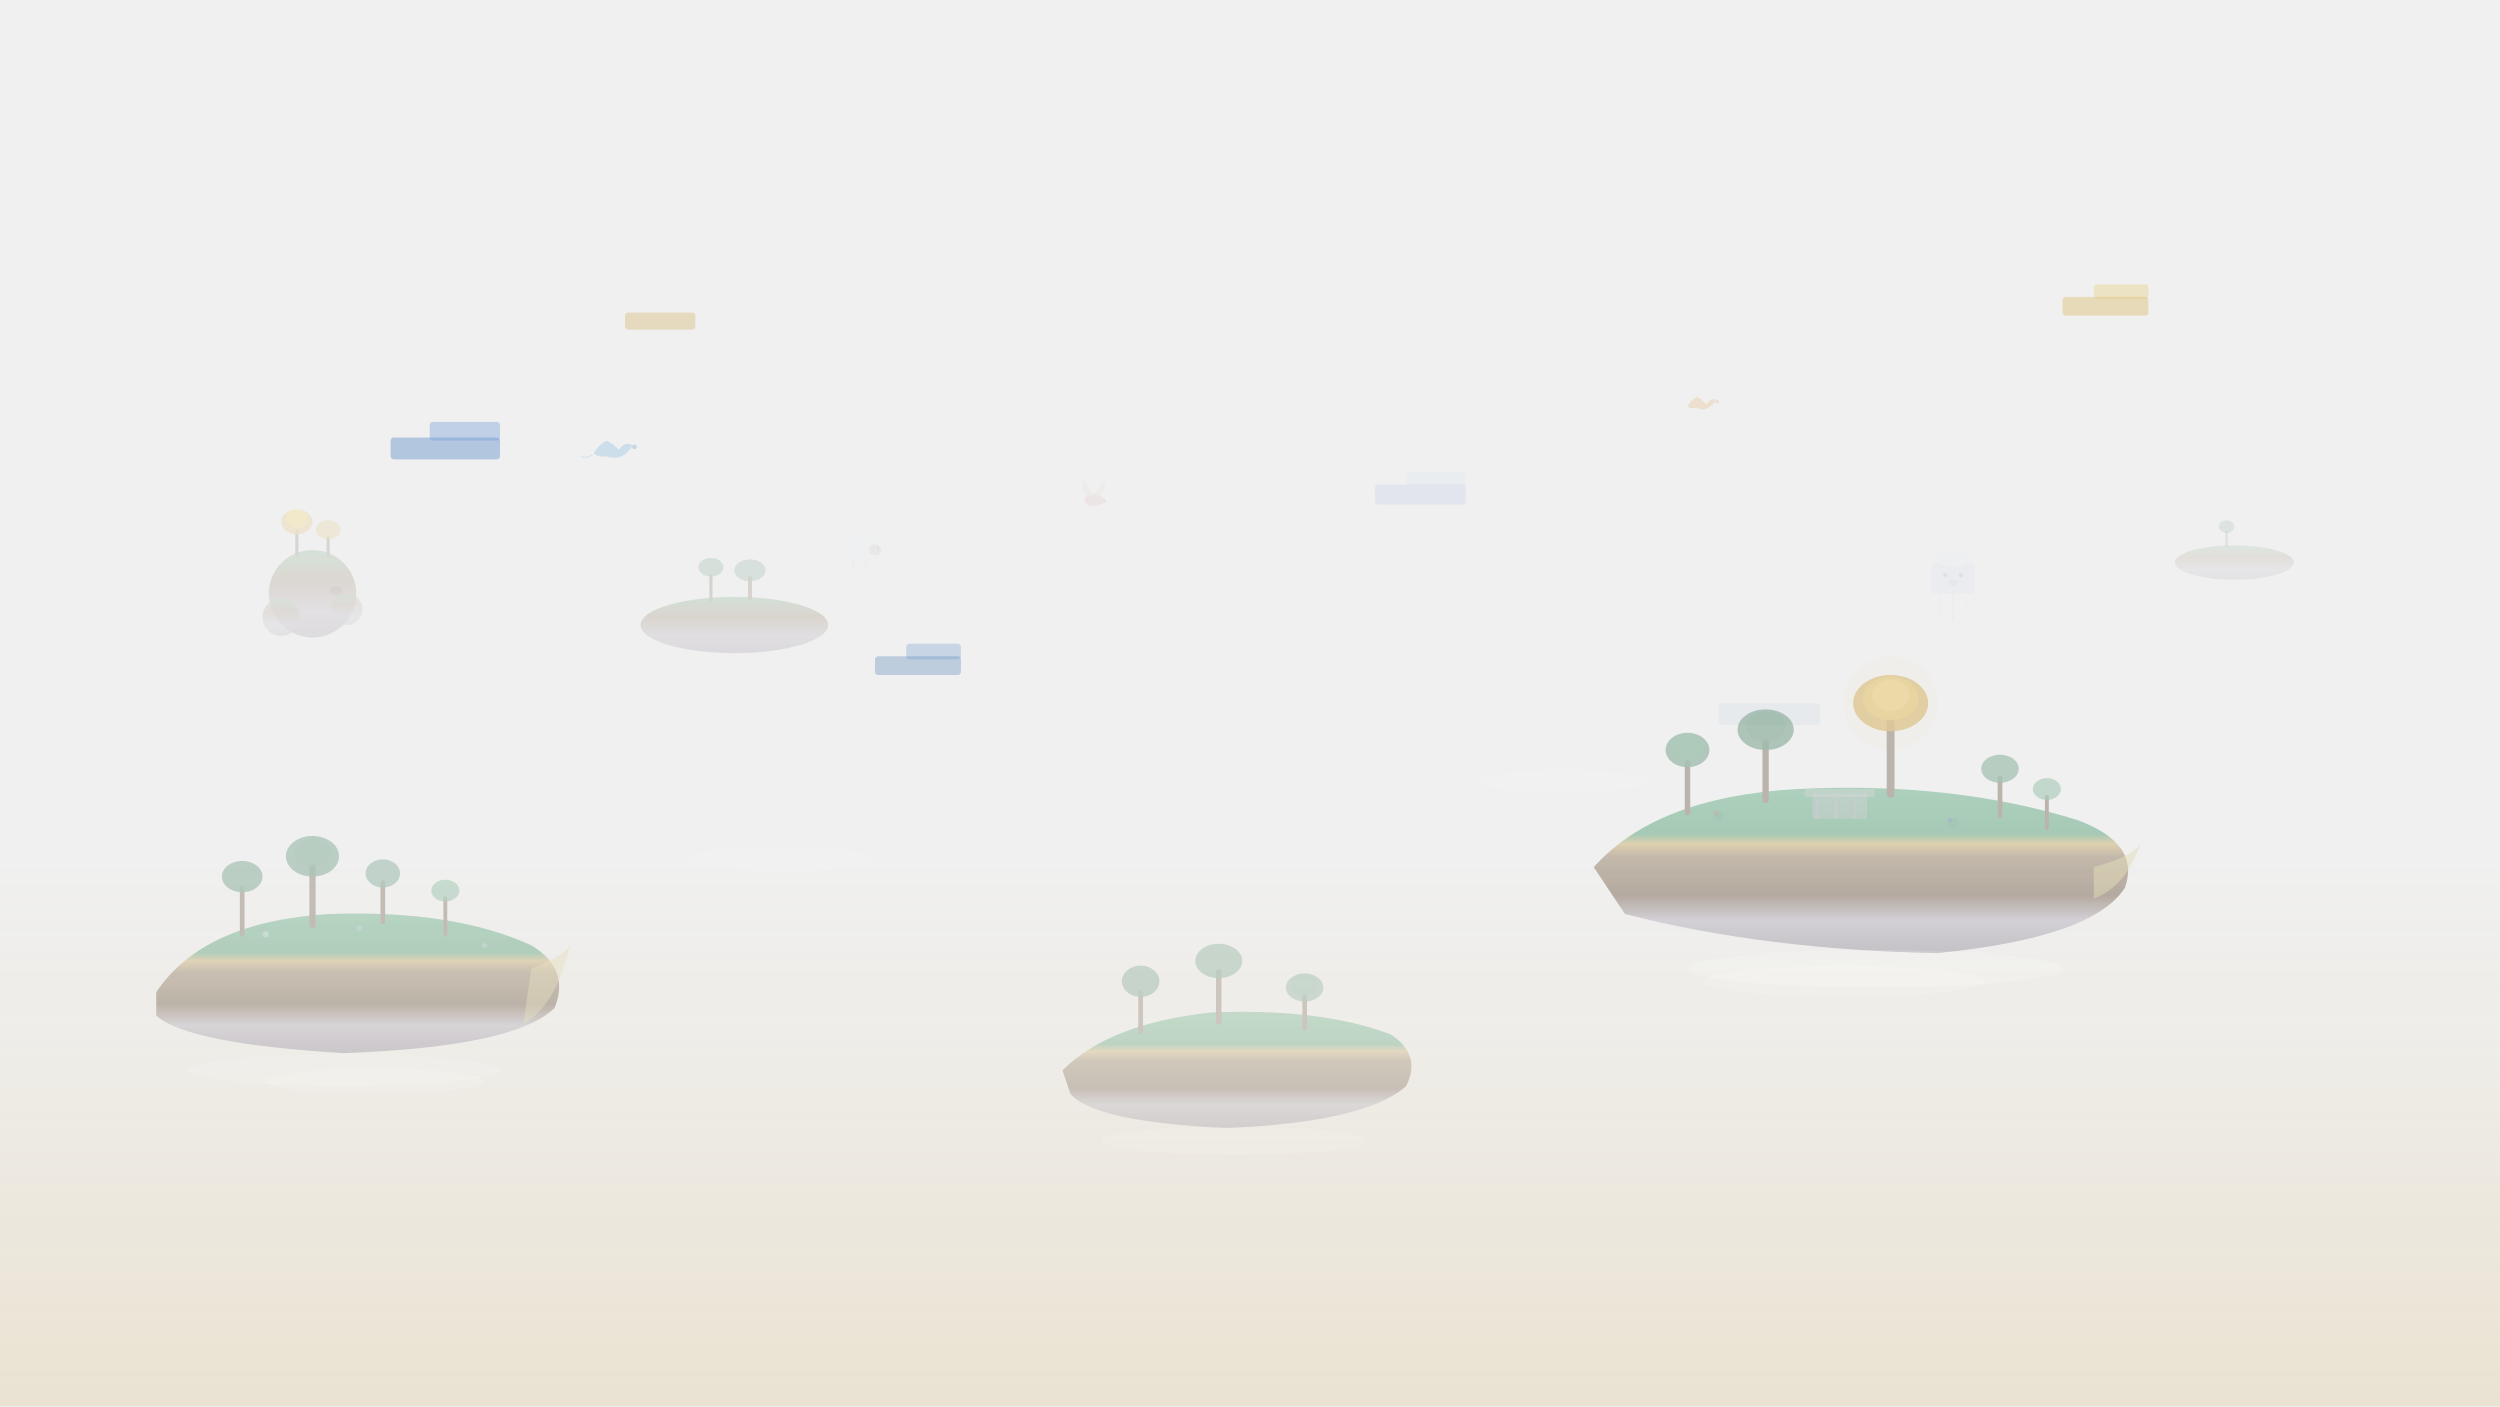
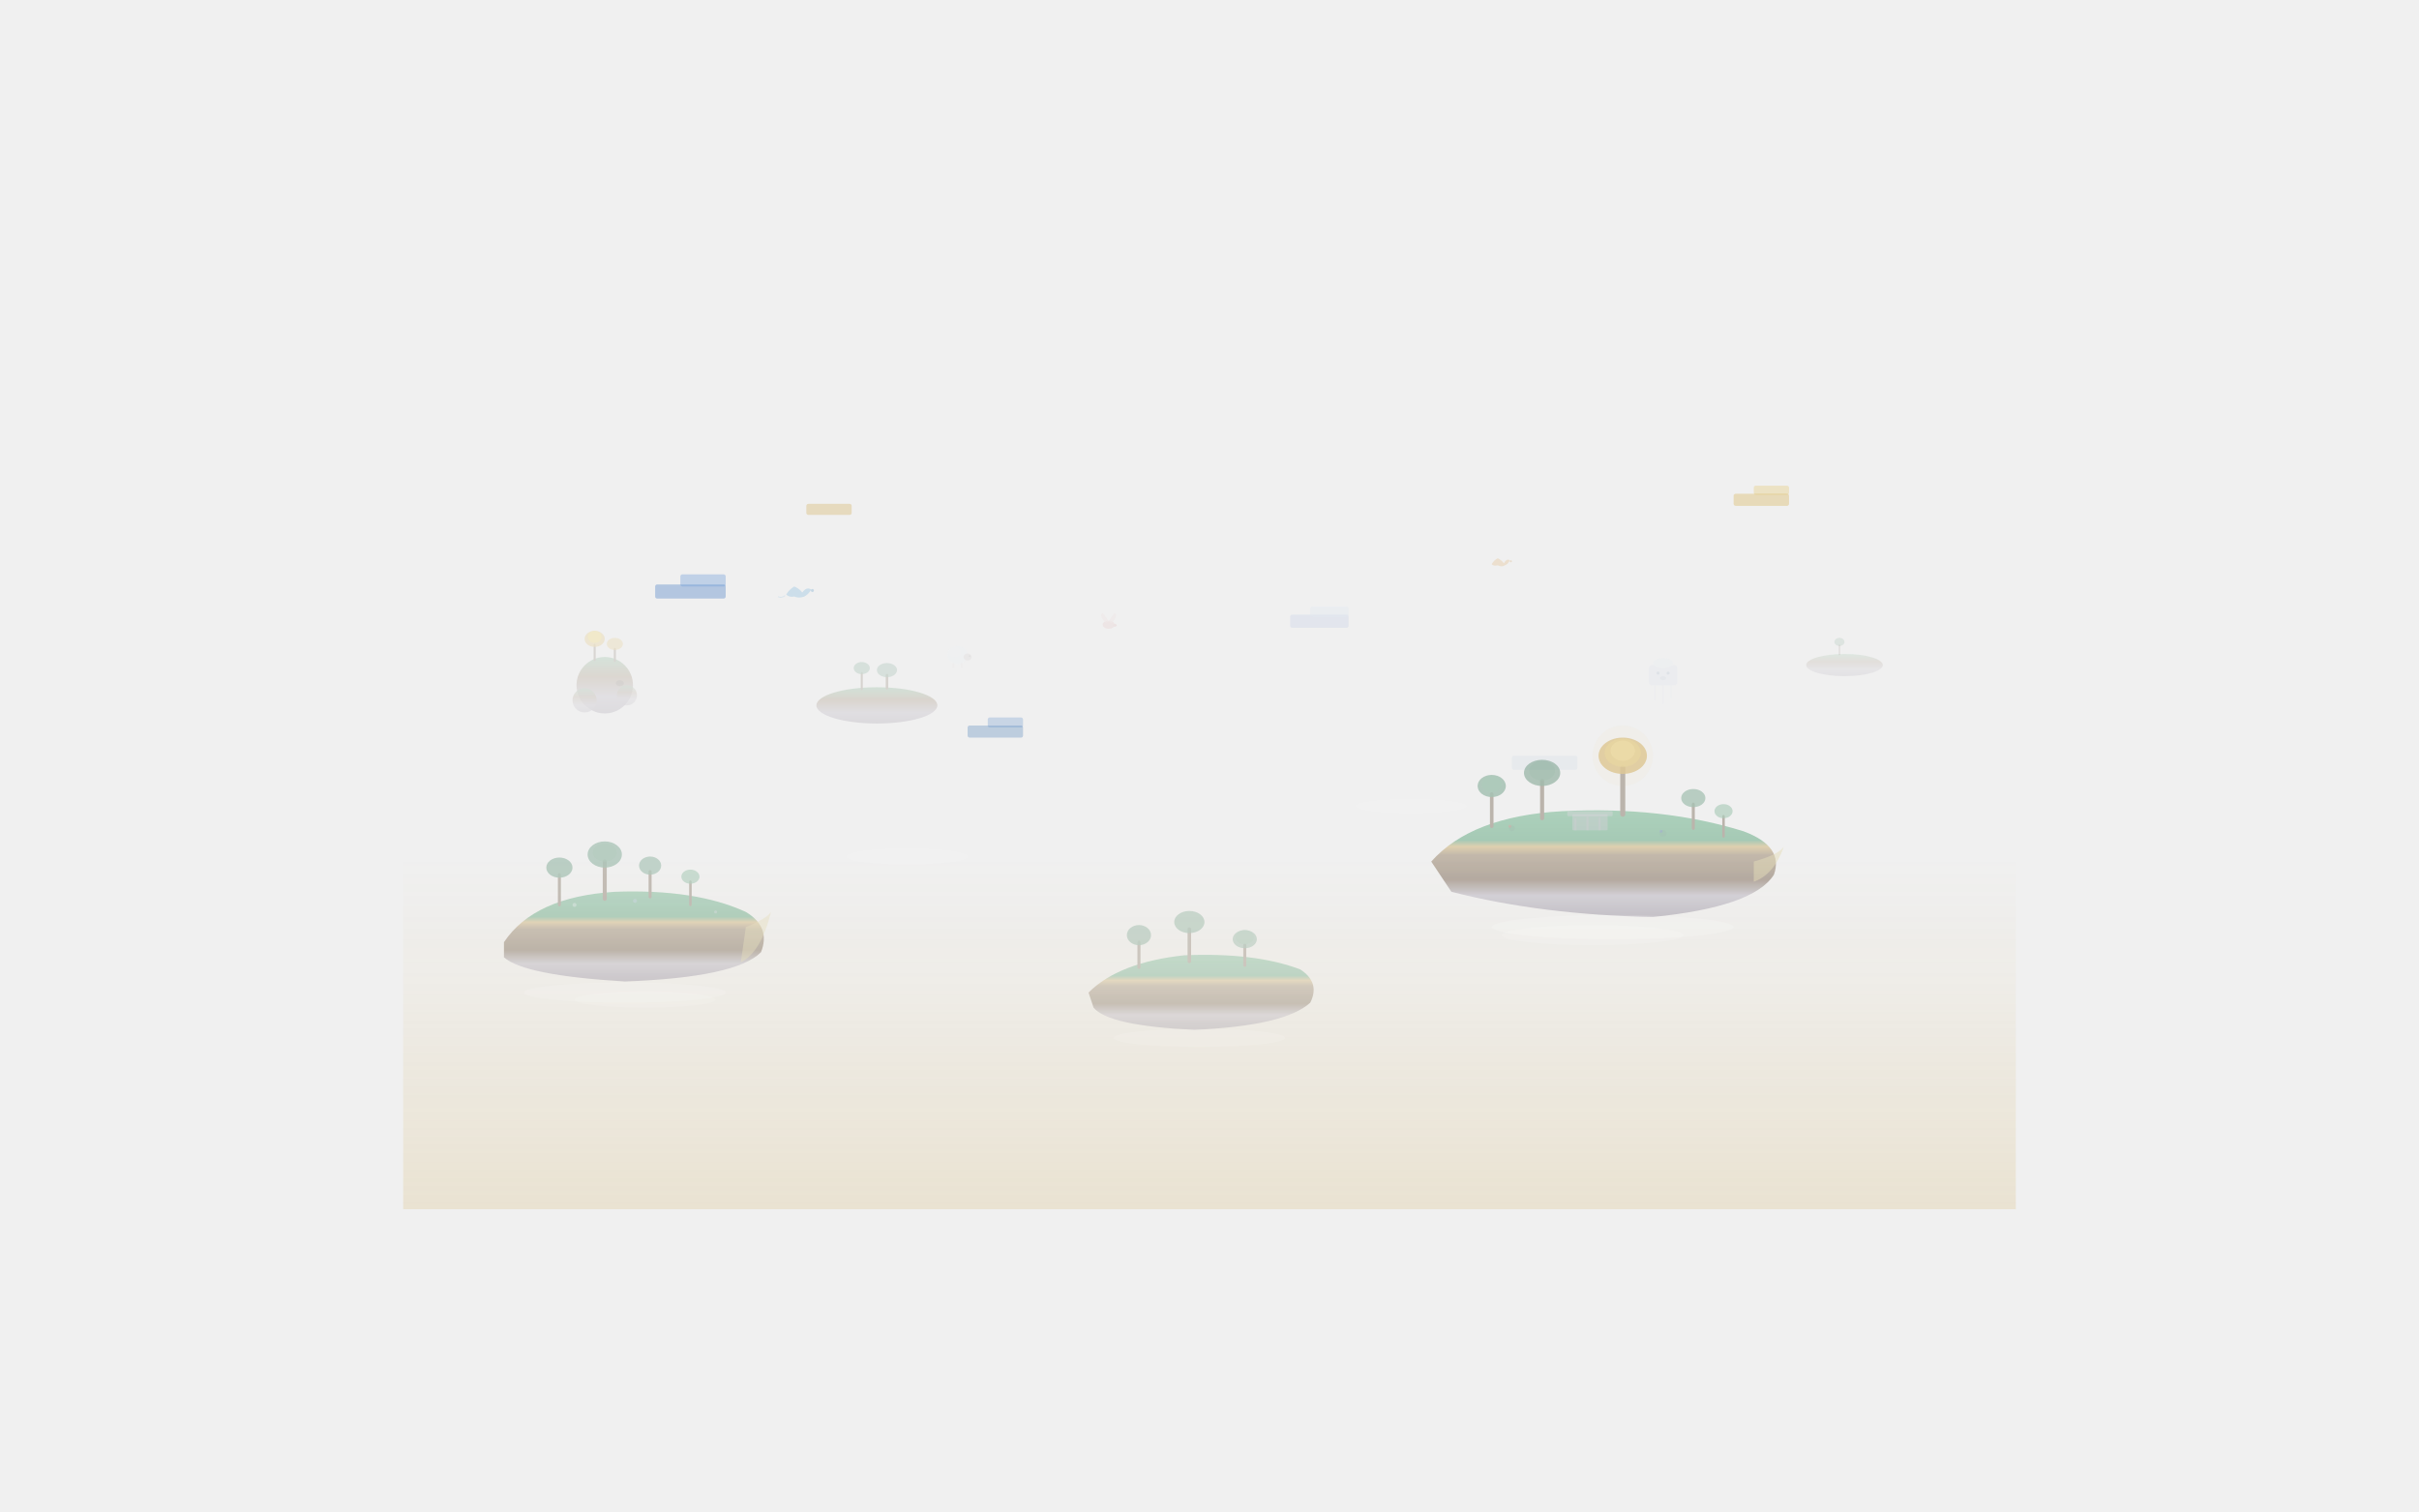
- <svg xmlns="http://www.w3.org/2000/svg" viewBox="0 0 1600 900" preserveAspectRatio="xMidYMid slice">
+ <svg xmlns="http://www.w3.org/2000/svg" viewBox="-400 -300 2400 1500" preserveAspectRatio="xMidYMid slice">
  <defs>
    <linearGradient id="aether-haze" x1="0" y1="0" x2="0" y2="1" gradientUnits="objectBoundingBox">
      <stop offset="0%" stop-color="#C89828" stop-opacity="0" />
      <stop offset="40%" stop-color="#C89828" stop-opacity="0.05" />
      <stop offset="100%" stop-color="#C89828" stop-opacity="0.15" />
    </linearGradient>
    <linearGradient id="island-fill" x1="0" y1="0" x2="0" y2="1" gradientUnits="objectBoundingBox">
      <stop offset="0%" stop-color="#5AAA7C" />
      <stop offset="28%" stop-color="#4A9A6C" />
      <stop offset="34%" stop-color="#C8A860" />
      <stop offset="42%" stop-color="#8B7355" />
      <stop offset="65%" stop-color="#6B5540" />
      <stop offset="80%" stop-color="#B0AAB8" />
      <stop offset="100%" stop-color="#908898" />
    </linearGradient>
    <linearGradient id="island-far" x1="0" y1="0" x2="0" y2="1" gradientUnits="objectBoundingBox">
      <stop offset="0%" stop-color="#6AAA80" />
      <stop offset="35%" stop-color="#8B7355" />
      <stop offset="70%" stop-color="#A8A0B0" />
      <stop offset="100%" stop-color="#908898" />
    </linearGradient>
  </defs>
  <rect x="0" y="550" width="1600" height="350" fill="url(#aether-haze)" />
  <rect x="250" y="280" width="70" height="14" rx="2" fill="#5888C8" opacity="0.4" />
  <rect x="275" y="270" width="45" height="12" rx="2" fill="#6898D8" opacity="0.35" />
  <rect x="560" y="420" width="55" height="12" rx="2" fill="#5080B8" opacity="0.32" />
  <rect x="580" y="412" width="35" height="10" rx="2" fill="#6090C8" opacity="0.28" />
  <rect x="880" y="310" width="58" height="13" rx="2" fill="#D0D8E8" opacity="0.45" />
  <rect x="900" y="302" width="38" height="10" rx="2" fill="#E0E8F0" opacity="0.4" />
  <rect x="1100" y="450" width="65" height="14" rx="2" fill="#D8E0E8" opacity="0.38" />
  <rect x="1320" y="190" width="55" height="12" rx="2" fill="#D4A838" opacity="0.3" />
  <rect x="1340" y="182" width="35" height="9" rx="2" fill="#E0B840" opacity="0.25" />
  <rect x="400" y="200" width="45" height="11" rx="2" fill="#C89828" opacity="0.25" />
  <g opacity="0.45">
    <path d="M1020,555 Q1060,510 1150,505 Q1250,500 1330,525 Q1370,540 1360,568 Q1340,600 1240,610 Q1130,608 1040,585 Z" fill="url(#island-fill)" />
    <path d="M1340,555 Q1365,548 1370,540 Q1360,568 1340,575 Z" fill="#D8C878" opacity="0.5" />
    <line x1="1080" y1="520" x2="1080" y2="488" stroke="#7A6A58" stroke-width="3.5" stroke-linecap="round" />
    <path d="M 1066.0,480.0 A 14.0,11.0 0 1,0 1094.0,480.0 A 14.0,11.0 0 1,0 1066.0,480.0 Z" fill="#4A8868" opacity="0.85" />
    <path d="M 1070.0,478.0 A 10.0,8.0 0 1,0 1090.0,478.0 A 10.0,8.0 0 1,0 1070.0,478.0 Z" fill="#58A078" opacity="0.5" />
    <line x1="1130" y1="512" x2="1130" y2="475" stroke="#7A6A58" stroke-width="4" stroke-linecap="round" />
    <path d="M 1112.0,467.0 A 18.0,13.0 0 1,0 1148.0,467.0 A 18.0,13.0 0 1,0 1112.0,467.0 Z" fill="#3D7858" opacity="0.8" />
    <path d="M 1117.0,465.0 A 13.0,10.0 0 1,0 1143.0,465.0 A 13.0,10.0 0 1,0 1117.0,465.0 Z" fill="#4D8868" opacity="0.5" />
    <circle cx="1210" cy="450" r="30" fill="#E0B840" opacity="0.08" />
    <line x1="1210" y1="508" x2="1210" y2="462" stroke="#7A6A58" stroke-width="5" stroke-linecap="round" />
    <path d="M 1186.0,450.0 A 24.0,18.0 0 1,0 1234.0,450.0 A 24.0,18.0 0 1,0 1186.0,450.0 Z" fill="#C89828" opacity="0.85" />
    <path d="M 1192.0,447.0 A 18.0,14.0 0 1,0 1228.0,447.0 A 18.0,14.0 0 1,0 1192.0,447.0 Z" fill="#E0B840" opacity="0.7" />
    <path d="M 1198.0,445.0 A 12.0,10.0 0 1,0 1222.0,445.0 A 12.0,10.0 0 1,0 1198.0,445.0 Z" fill="#F0D060" opacity="0.45" />
    <line x1="1280" y1="522" x2="1280" y2="498" stroke="#7A6A58" stroke-width="3" stroke-linecap="round" />
    <path d="M 1268.0,492.0 A 12.0,9.0 0 1,0 1292.0,492.0 A 12.0,9.0 0 1,0 1268.0,492.0 Z" fill="#4A8868" opacity="0.75" />
    <line x1="1310" y1="530" x2="1310" y2="510" stroke="#7A6A58" stroke-width="2.5" stroke-linecap="round" />
    <path d="M 1301.0,505.0 A 9.0,7.0 0 1,0 1319.0,505.0 A 9.0,7.0 0 1,0 1301.0,505.0 Z" fill="#58A078" opacity="0.65" />
    <rect x="1160" y="508" width="35" height="16" rx="1" fill="#B0AAB8" opacity="0.45" />
    <rect x="1155" y="505" width="45" height="5" rx="1" fill="#C0BAC8" opacity="0.4" />
    <line x1="1163" y1="524" x2="1163" y2="512" stroke="#A8A2B0" stroke-width="2" opacity="0.35" />
    <line x1="1175" y1="524" x2="1175" y2="510" stroke="#A8A2B0" stroke-width="2" opacity="0.4" />
    <line x1="1187" y1="524" x2="1187" y2="511" stroke="#A8A2B0" stroke-width="2" opacity="0.35" />
    <circle cx="1100" cy="522" r="3" fill="#4A8868" opacity="0.5" />
    <circle cx="1098" cy="520" r="1.5" fill="#D04040" opacity="0.4" />
    <circle cx="1250" cy="527" r="3.5" fill="#4A8868" opacity="0.45" />
    <circle cx="1248" cy="525" r="1.5" fill="#4040D0" opacity="0.35" />
  </g>
  <g opacity="0.38">
    <path d="M100,635 Q130,590 210,585 Q290,582 340,605 Q365,620 355,645 Q330,670 220,674 Q120,668 100,650 Z" fill="url(#island-fill)" />
    <path d="M340,620 Q360,612 365,605 Q355,645 335,655 Z" fill="#D8C878" opacity="0.45" />
    <line x1="155" y1="598" x2="155" y2="568" stroke="#7A6A58" stroke-width="3" stroke-linecap="round" />
    <path d="M 142.0,561.0 A 13.0,10.0 0 1,0 168.0,561.0 A 13.0,10.0 0 1,0 142.0,561.0 Z" fill="#4A8868" opacity="0.85" />
    <line x1="200" y1="592" x2="200" y2="555" stroke="#7A6A58" stroke-width="4" stroke-linecap="round" />
    <path d="M 183.0,548.0 A 17.0,13.0 0 1,0 217.0,548.0 A 17.0,13.0 0 1,0 183.0,548.0 Z" fill="#408060" opacity="0.8" />
    <path d="M 188.0,546.0 A 12.0,9.0 0 1,0 212.0,546.0 A 12.0,9.0 0 1,0 188.0,546.0 Z" fill="#50906A" opacity="0.5" />
    <line x1="245" y1="590" x2="245" y2="565" stroke="#7A6A58" stroke-width="3" stroke-linecap="round" />
    <path d="M 234.0,559.0 A 11.0,9.0 0 1,0 256.0,559.0 A 11.0,9.0 0 1,0 234.0,559.0 Z" fill="#4A8868" opacity="0.75" />
    <line x1="285" y1="598" x2="285" y2="575" stroke="#7A6A58" stroke-width="2.5" stroke-linecap="round" />
    <path d="M 276.0,570.0 A 9.0,7.0 0 1,0 294.0,570.0 A 9.0,7.0 0 1,0 276.0,570.0 Z" fill="#58A078" opacity="0.7" />
    <circle cx="170" cy="598" r="2" fill="#E0E8F0" opacity="0.4" />
    <circle cx="230" cy="594" r="2" fill="#B0B8F0" opacity="0.35" />
    <circle cx="310" cy="605" r="1.5" fill="#E0D0F0" opacity="0.3" />
  </g>
  <g opacity="0.3">
    <path d="M680,685 Q710,655 775,648 Q845,645 890,662 Q910,675 900,695 Q875,718 785,722 Q700,718 685,700 Z" fill="url(#island-fill)" />
    <line x1="730" y1="660" x2="730" y2="635" stroke="#7A6A58" stroke-width="3" stroke-linecap="round" />
    <path d="M 718.0,628.0 A 12.0,10.0 0 1,0 742.0,628.0 A 12.0,10.0 0 1,0 718.0,628.0 Z" fill="#4A8868" opacity="0.8" />
    <line x1="780" y1="654" x2="780" y2="622" stroke="#7A6A58" stroke-width="3.5" stroke-linecap="round" />
    <path d="M 765.0,615.0 A 15.0,11.0 0 1,0 795.0,615.0 A 15.0,11.0 0 1,0 765.0,615.0 Z" fill="#408060" opacity="0.75" />
    <line x1="835" y1="658" x2="835" y2="638" stroke="#7A6A58" stroke-width="3" stroke-linecap="round" />
    <path d="M 823.0,632.0 A 12.0,9.0 0 1,0 847.0,632.0 A 12.0,9.0 0 1,0 823.0,632.0 Z" fill="#4A8868" opacity="0.7" />
    <path d="M 826.0,630.0 A 9.0,7.0 0 1,0 844.0,630.0 A 9.0,7.0 0 1,0 826.0,630.0 Z" fill="#58A078" opacity="0.45" />
  </g>
  <g opacity="0.22">
    <path d="M 410.0,400.0 A 60.0,18.0 0 1,0 530.0,400.0 A 60.0,18.0 0 1,0 410.0,400.0 Z" fill="url(#island-far)" />
    <line x1="455" y1="384" x2="455" y2="368" stroke="#7A6A58" stroke-width="2" stroke-linecap="round" />
    <path d="M 447.0,363.0 A 8.0,6.0 0 1,0 463.0,363.0 A 8.0,6.0 0 1,0 447.0,363.0 Z" fill="#4A8868" opacity="0.7" />
    <line x1="480" y1="383" x2="480" y2="370" stroke="#7A6A58" stroke-width="2.5" stroke-linecap="round" />
    <path d="M 470.0,365.0 A 10.0,7.0 0 1,0 490.0,365.0 A 10.0,7.0 0 1,0 470.0,365.0 Z" fill="#408060" opacity="0.65" />
  </g>
  <path d="M 1392.0,360.0 A 38.0,11.0 0 1,0 1468.0,360.0 A 38.0,11.0 0 1,0 1392.0,360.0 Z" fill="url(#island-far)" opacity="0.14" />
  <line x1="1425" y1="350" x2="1425" y2="340" stroke="#7A6A58" stroke-width="1.5" opacity="0.12" />
  <path d="M 1420.0,337.0 A 5.0,4.0 0 1,0 1430.0,337.0 A 5.0,4.0 0 1,0 1420.0,337.0 Z" fill="#4A8868" opacity="0.12" />
  <g opacity="0.2">
    <circle cx="200" cy="380" r="28" fill="url(#island-far)" />
    <circle cx="180" cy="395" r="12" fill="url(#island-far)" opacity="0.7" />
    <circle cx="222" cy="390" r="10" fill="url(#island-far)" opacity="0.6" />
    <line x1="190" y1="355" x2="190" y2="340" stroke="#7A6A58" stroke-width="2" stroke-linecap="round" />
    <path d="M 180.0,334.0 A 10.0,8.0 0 1,0 200.0,334.0 A 10.0,8.0 0 1,0 180.0,334.0 Z" fill="#DAA520" opacity="0.7" />
    <path d="M 183.0,332.0 A 7.0,6.0 0 1,0 197.0,332.0 A 7.0,6.0 0 1,0 183.0,332.0 Z" fill="#FFD700" opacity="0.5" />
    <line x1="210" y1="356" x2="210" y2="344" stroke="#7A6A58" stroke-width="2" stroke-linecap="round" />
    <path d="M 202.0,339.0 A 8.0,6.0 0 1,0 218.0,339.0 A 8.0,6.0 0 1,0 202.0,339.0 Z" fill="#DAA520" opacity="0.6" />
    <path d="M 211.0,378.0 A 4.0,3.0 0 1,0 219.0,378.0 A 4.0,3.0 0 1,0 211.0,378.0 Z" fill="#3A3025" opacity="0.4" />
  </g>
  <path d="M 1080.0,620.0 A 120.0,12.0 0 1,0 1320.0,620.0 A 120.0,12.0 0 1,0 1080.0,620.0 Z" fill="#FFFFFF" opacity="0.15" />
  <path d="M 1090.0,628.0 A 90.0,10.0 0 1,0 1270.0,628.0 A 90.0,10.0 0 1,0 1090.0,628.0 Z" fill="#FFFFFF" opacity="0.12" />
  <path d="M 120.0,685.0 A 100.0,10.0 0 1,0 320.0,685.0 A 100.0,10.0 0 1,0 120.0,685.0 Z" fill="#FFFFFF" opacity="0.13" />
  <path d="M 170.0,692.0 A 70.0,8.0 0 1,0 310.0,692.0 A 70.0,8.0 0 1,0 170.0,692.0 Z" fill="#FFFFFF" opacity="0.1" />
  <path d="M 705.0,730.0 A 85.0,9.0 0 1,0 875.0,730.0 A 85.0,9.0 0 1,0 705.0,730.0 Z" fill="#FFFFFF" opacity="0.12" />
  <path d="M 440.0,550.0 A 60.0,8.0 0 1,0 560.0,550.0 A 60.0,8.0 0 1,0 440.0,550.0 Z" fill="#FFFFFF" opacity="0.1" />
  <path d="M 945.0,500.0 A 55.0,7.0 0 1,0 1055.0,500.0 A 55.0,7.0 0 1,0 945.0,500.0 Z" fill="#FFFFFF" opacity="0.08" />
  <g opacity="0.25" transform="translate(380,290)">
    <path d="M0,0 Q3,-5 8,-8 Q13,-6 16,-2 Q20,-8 25,-5 Q22,0 18,2 Q13,4 8,2 Q3,3 0,0 Z" fill="#60A8D8" />
    <circle cx="26" cy="-4" r="1.5" fill="#4890C0" />
    <path d="M-1,1 Q-5,4 -8,2" stroke="#60A8D8" stroke-width="1" fill="none" opacity="0.6" />
  </g>
  <g opacity="0.18" transform="translate(1080,260)">
    <path d="M0,0 Q2,-4 6,-6 Q10,-4 12,-1 Q15,-6 18,-4 Q16,0 13,1 Q10,3 6,1 Q2,2 0,0 Z" fill="#D89030" />
    <circle cx="19" cy="-3" r="1" fill="#C08020" />
  </g>
  <g opacity="0.15" transform="translate(700,320)">
    <path d="M -6.0,0.0 A 6.0,4.0 0 1,0 6.0,0.0 A 6.0,4.0 0 1,0 -6.0,0.0 Z" fill="#E0A8A8" />
    <path d="M-3,-2 Q-10,-9 -6,-12 Q-2,-7 0,-3 Z" fill="#E8C0C0" opacity="0.7" />
    <path d="M3,-2 Q10,-9 6,-12 Q2,-7 0,-3 Z" fill="#E8C0C0" opacity="0.7" />
    <path d="M 4.0,0.5 A 2.0,1.5 0 1,0 8.0,0.5 A 2.0,1.5 0 1,0 4.0,0.5 Z" fill="#D89898" />
  </g>
  <g opacity="0.18" transform="translate(1250,370)">
    <rect x="-14" y="-10" width="28" height="20" rx="3" fill="#D0D8E8" />
    <path d="M -10.0,-12.0 A 10.0,5.0 0 1,0 10.0,-12.0 A 10.0,5.0 0 1,0 -10.0,-12.0 Z" fill="#E0E8F0" />
    <circle cx="-5" cy="-2" r="1.5" fill="#6080A0" opacity="0.6" />
    <circle cx="5" cy="-2" r="1.5" fill="#6080A0" opacity="0.6" />
    <path d="M -3.0,3.0 A 3.0,2.0 0 1,0 3.0,3.0 A 3.0,2.0 0 1,0 -3.0,3.0 Z" fill="#6080A0" opacity="0.3" />
    <line x1="-8" y1="10" x2="-8" y2="25" stroke="#D0D8E8" stroke-width="1.5" opacity="0.5" />
    <line x1="0" y1="10" x2="0" y2="28" stroke="#D0D8E8" stroke-width="1.5" opacity="0.45" />
    <line x1="8" y1="10" x2="8" y2="23" stroke="#D0D8E8" stroke-width="1.5" opacity="0.4" />
  </g>
  <g opacity="0.16" transform="translate(550,350)">
    <path d="M -10.0,0.0 A 10.0,9.0 0 1,0 10.0,0.0 A 10.0,9.0 0 1,0 -10.0,0.0 Z" fill="#E8F0F8" />
    <path d="M -9.0,-3.0 A 6.0,5.0 0 1,0 3.0,-3.0 A 6.0,5.0 0 1,0 -9.0,-3.0 Z" fill="#F0F4F8" opacity="0.7" />
    <path d="M 6.0,2.0 A 4.0,3.5 0 1,0 14.0,2.0 A 4.0,3.5 0 1,0 6.0,2.0 Z" fill="#C8C0C0" />
    <circle cx="12" cy="1" r="0.8" fill="#404040" opacity="0.5" />
    <line x1="-4" y1="8" x2="-4" y2="13" stroke="#C8C0C0" stroke-width="1.5" opacity="0.4" />
    <line x1="4" y1="8" x2="4" y2="13" stroke="#C8C0C0" stroke-width="1.5" opacity="0.4" />
  </g>
</svg>
